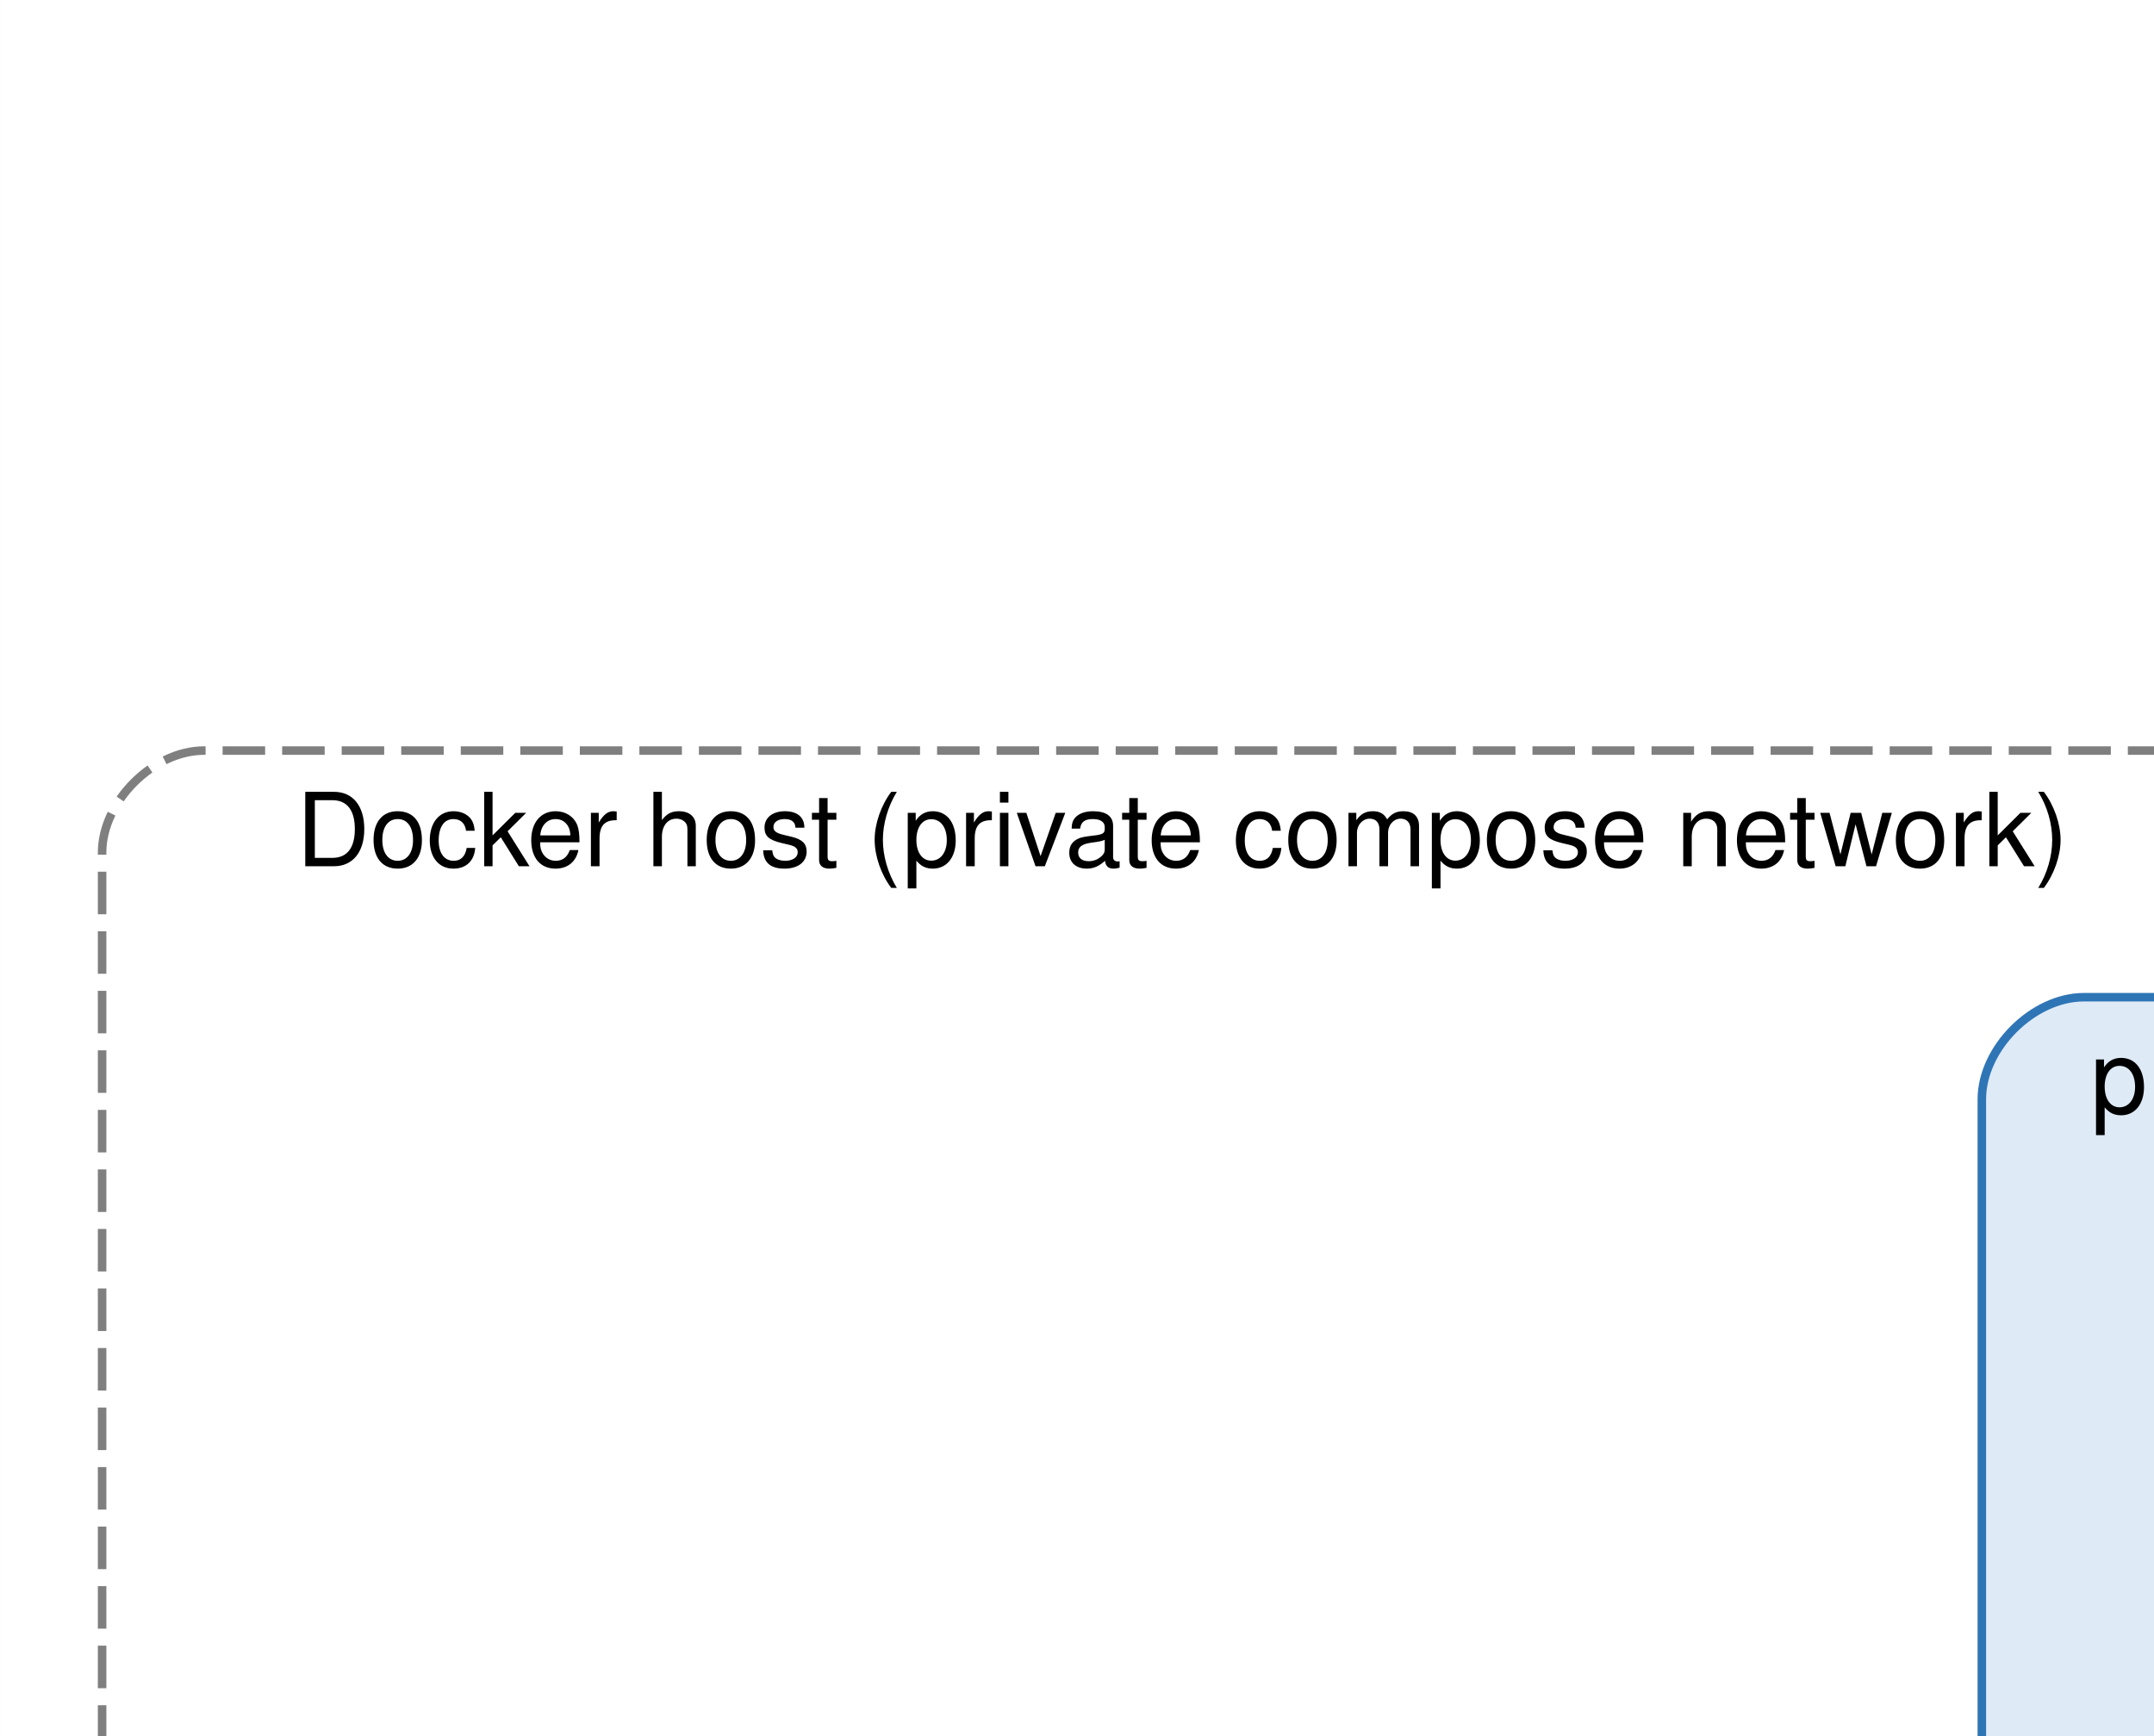
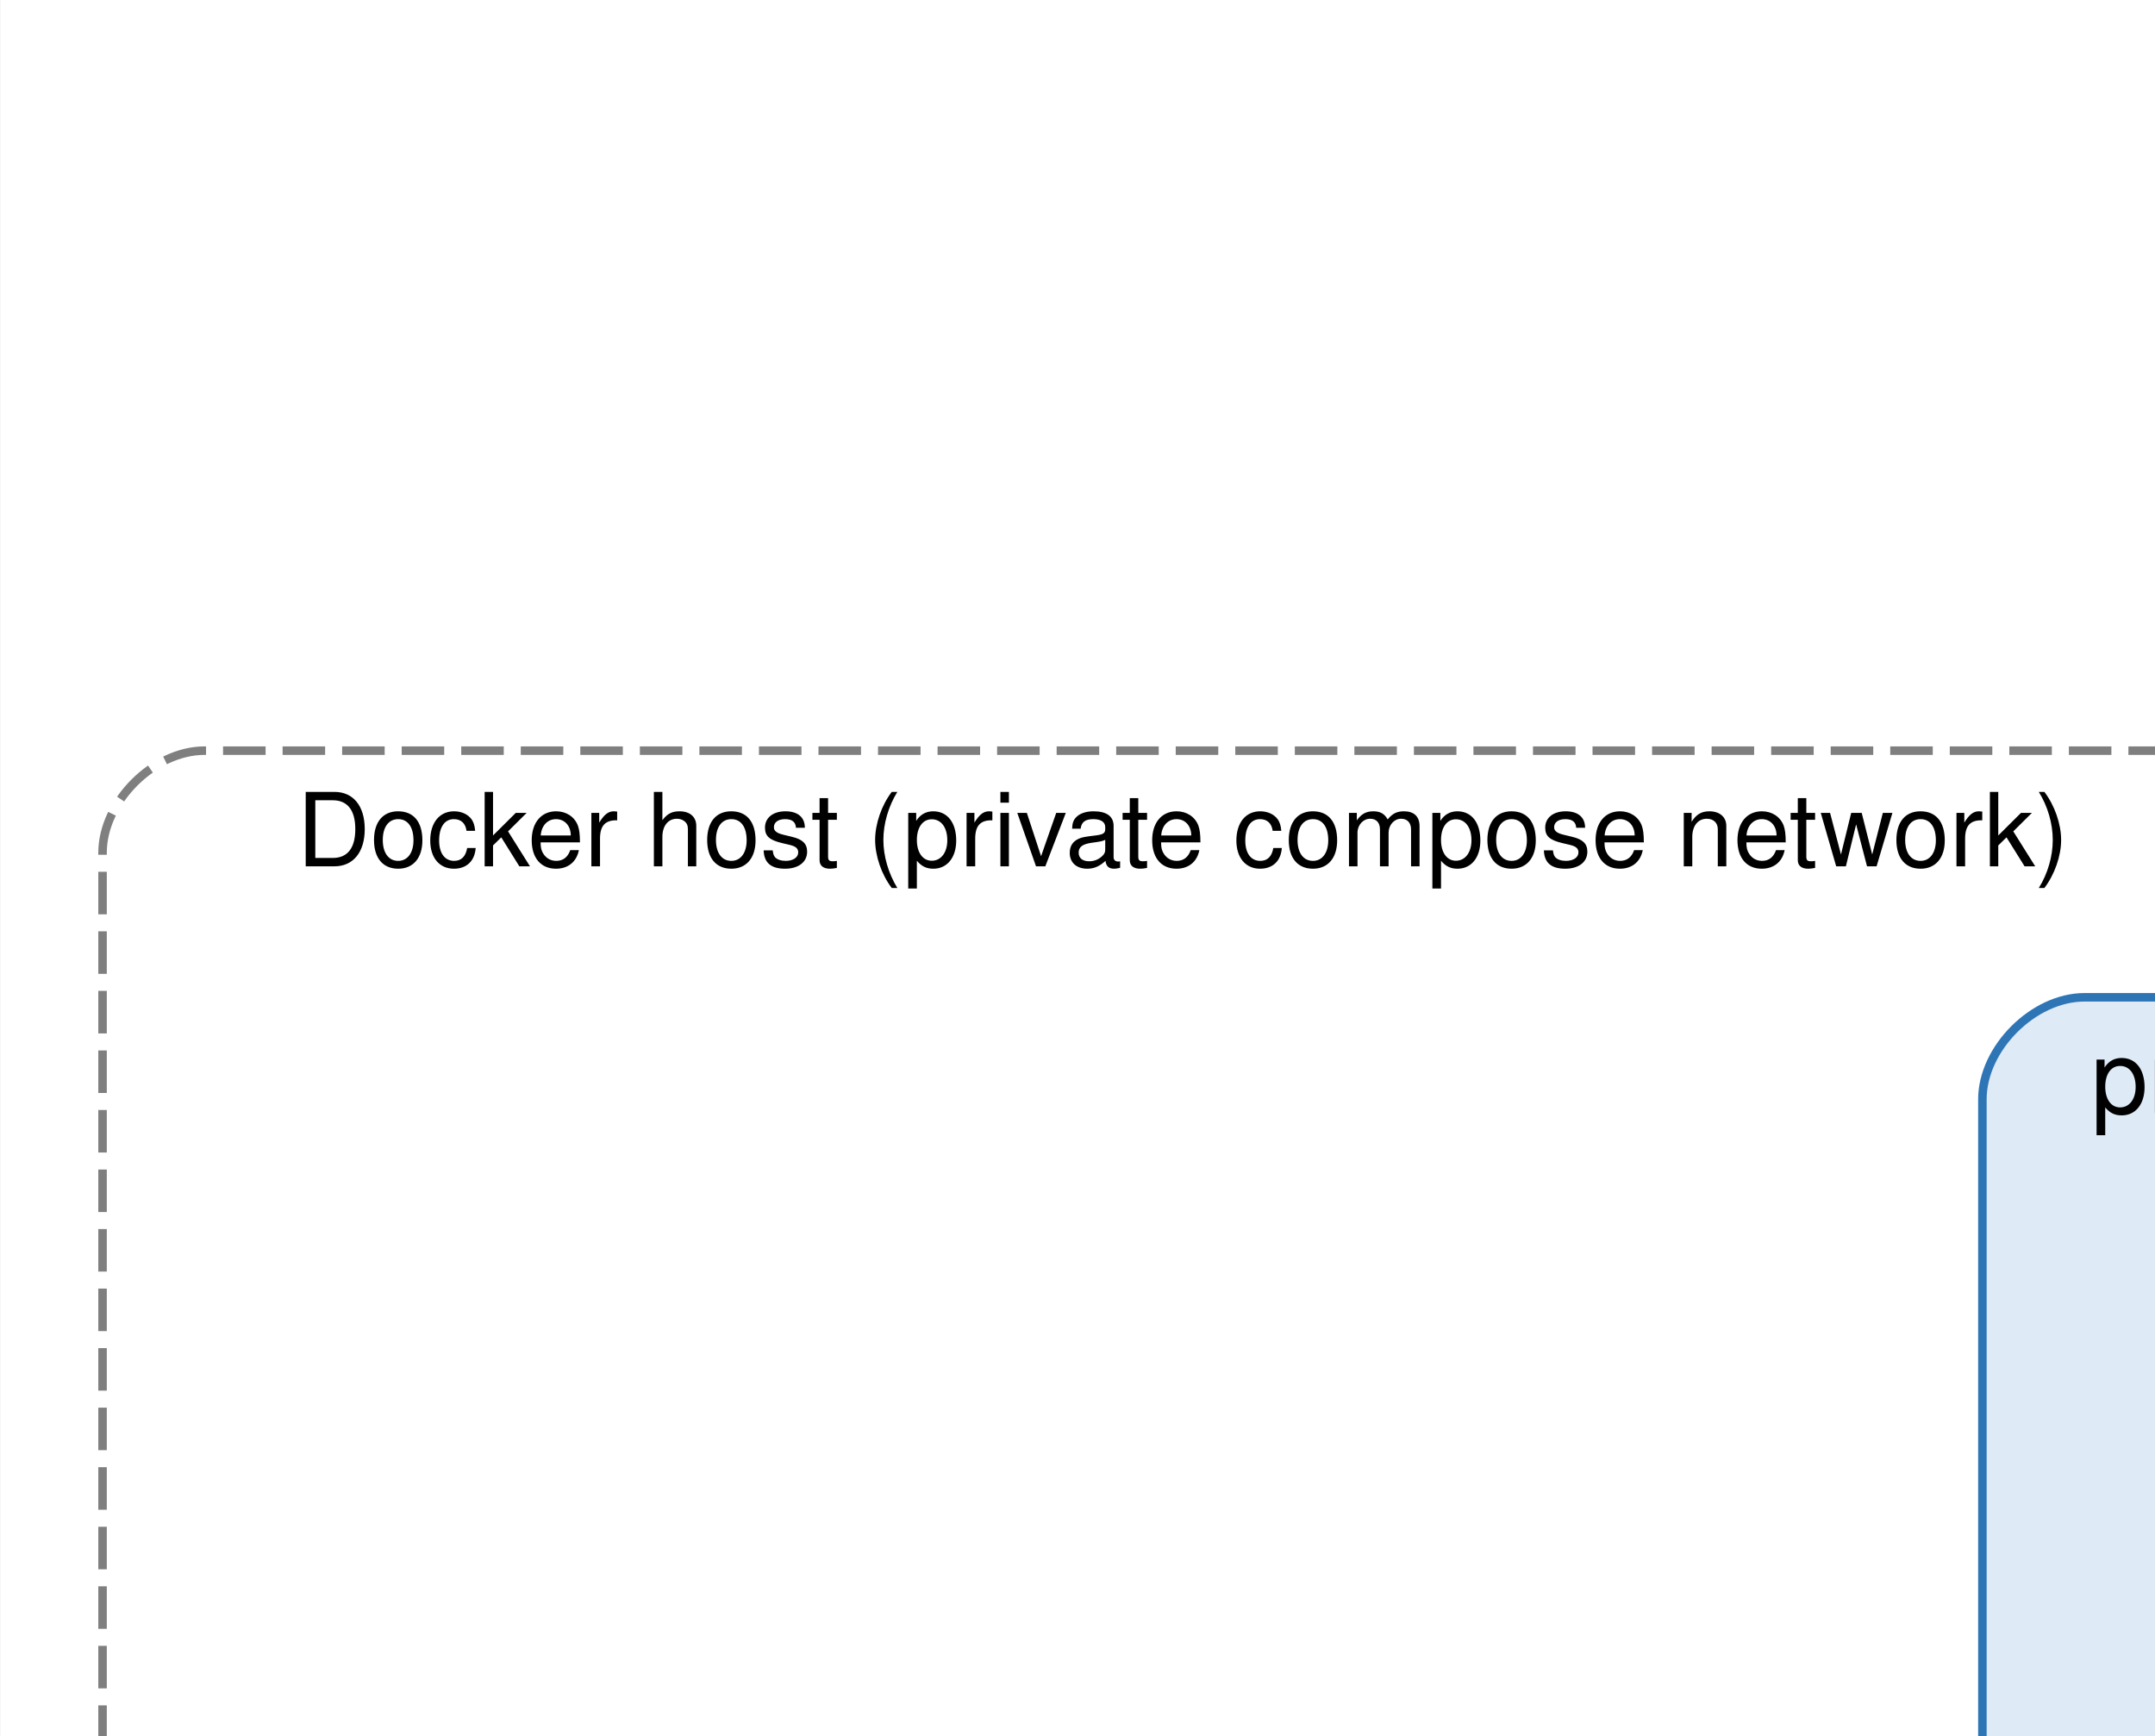
- <svg xmlns="http://www.w3.org/2000/svg" width="1956pt" height="1576pt" viewBox="0.00 0.00 704.00 567.25">
+ <svg xmlns="http://www.w3.org/2000/svg" width="704" height="567" viewBox="0.00 0.00 704.00 567.25">
  <g id="graph0" class="graph" transform="scale(2.78 2.78) rotate(0) translate(4 563.25)">
    <polygon fill="white" stroke="transparent" points="-4,4 -4,-563.25 700,-563.25 700,4 -4,4" />
    <g id="clust1" class="cluster">
      <path fill="none" stroke="#7f7f7f" stroke-dasharray="5,2" d="M20,-8C20,-8 676,-8 676,-8 682,-8 688,-14 688,-20 688,-20 688,-463 688,-463 688,-469 682,-475 676,-475 676,-475 20,-475 20,-475 14,-475 8,-469 8,-463 8,-463 8,-20 8,-20 8,-14 14,-8 20,-8" />
      <text text-anchor="middle" x="135" y="-461.4" font-family="Helvetica,sans-Serif" font-size="12.00">Docker host (private compose network)</text>
    </g>
    <g id="clust2" class="cluster">
      <path fill="#deeaf6" stroke="#2e75b6" d="M241,-296C241,-296 502,-296 502,-296 508,-296 514,-302 514,-308 514,-308 514,-434 514,-434 514,-440 508,-446 502,-446 502,-446 241,-446 241,-446 235,-446 229,-440 229,-434 229,-434 229,-308 229,-308 229,-302 235,-296 241,-296" />
      <text text-anchor="middle" x="278" y="-432.4" font-family="Helvetica,sans-Serif" font-size="12.00">proxy  (nginx)</text>
    </g>
    <g id="clust3" class="cluster">
      <path fill="#e2f0d9" stroke="#548235" d="M163,-197C163,-197 506,-197 506,-197 512,-197 518,-203 518,-209 518,-209 518,-263 518,-263 518,-269 512,-275 506,-275 506,-275 163,-275 163,-275 157,-275 151,-269 151,-263 151,-263 151,-209 151,-209 151,-203 157,-197 163,-197" />
      <text text-anchor="middle" x="216" y="-261.4" font-family="Helvetica,sans-Serif" font-size="12.00">tactic  (monitor.py)</text>
    </g>
    <g id="clust5" class="cluster">
      <path fill="#fff2cc" stroke="#bf9000" d="M306,-85C306,-85 521,-85 521,-85 527,-85 533,-91 533,-97 533,-97 533,-154 533,-154 533,-160 527,-166 521,-166 521,-166 306,-166 306,-166 300,-166 294,-160 294,-154 294,-154 294,-97 294,-97 294,-91 300,-85 306,-85" />
      <text text-anchor="middle" x="361.5" y="-152.4" font-family="Helvetica,sans-Serif" font-size="12.00">db  (PostgreSQL 16)</text>
    </g>
    <g id="node1" class="node">
      <ellipse fill="#f2f2f2" stroke="#44546a" cx="371" cy="-536.63" rx="48.58" ry="22.76" />
      <text text-anchor="middle" x="371" y="-539.83" font-family="Helvetica,sans-Serif" font-size="11.00">Browser /</text>
      <text text-anchor="middle" x="371" y="-527.83" font-family="Helvetica,sans-Serif" font-size="11.00">API client</text>
    </g>
    <g id="node2" class="node">
      <path fill="#ffffff" stroke="#44546a" d="M432.5,-417C432.5,-417 309.5,-417 309.5,-417 303.5,-417 297.5,-411 297.5,-405 297.5,-405 297.5,-393 297.5,-393 297.5,-387 303.5,-381 309.5,-381 309.5,-381 432.5,-381 432.5,-381 438.5,-381 444.5,-387 444.5,-393 444.5,-393 444.5,-405 444.5,-405 444.5,-411 438.5,-417 432.5,-417" />
      <text text-anchor="middle" x="371" y="-402.2" font-family="Helvetica,sans-Serif" font-size="11.00">TLS termination</text>
      <text text-anchor="middle" x="371" y="-390.2" font-family="Helvetica,sans-Serif" font-size="11.00">HTTP -&gt; HTTPS redirect</text>
    </g>
    <g id="edge1" class="edge">
      <path fill="none" stroke="#44546a" d="M371,-513.84C371,-490.25 371,-452.6 371,-427.11" />
      <polygon fill="#44546a" stroke="#44546a" points="374.5,-427.01 371,-417.01 367.5,-427.01 374.5,-427.01" />
      <text text-anchor="middle" x="391" y="-486" font-family="Helvetica,sans-Serif" font-size="10.00">80 / 443</text>
    </g>
    <g id="node3" class="node">
      <path fill="#ffffff" stroke="#44546a" d="M335,-340C335,-340 249,-340 249,-340 243,-340 237,-334 237,-328 237,-328 237,-316 237,-316 237,-310 243,-304 249,-304 249,-304 335,-304 335,-304 341,-304 347,-310 347,-316 347,-316 347,-328 347,-328 347,-334 341,-340 335,-340" />
      <text text-anchor="middle" x="292" y="-325.2" font-family="Helvetica,sans-Serif" font-size="11.00">Static files</text>
      <text text-anchor="middle" x="292" y="-313.2" font-family="Helvetica,sans-Serif" font-size="11.00">/assets, /context</text>
    </g>
    <g id="edge2" class="edge">
      <path fill="none" stroke="#44546a" d="M353.07,-380.98C342.54,-370.98 329.06,-358.18 317.44,-347.16" />
      <polygon fill="#44546a" stroke="#44546a" points="319.79,-344.56 310.13,-340.21 314.97,-349.63 319.79,-344.56" />
    </g>
    <g id="node4" class="node">
      <path fill="#ffffff" stroke="#44546a" d="M493.5,-340C493.5,-340 384.5,-340 384.5,-340 378.5,-340 372.5,-334 372.5,-328 372.5,-328 372.5,-316 372.5,-316 372.5,-310 378.5,-304 384.5,-304 384.5,-304 493.5,-304 493.5,-304 499.5,-304 505.5,-310 505.5,-316 505.5,-316 505.5,-328 505.5,-328 505.5,-334 499.5,-340 493.5,-340" />
      <text text-anchor="middle" x="439" y="-325.2" font-family="Helvetica,sans-Serif" font-size="11.00">Load balancer</text>
      <text text-anchor="middle" x="439" y="-313.2" font-family="Helvetica,sans-Serif" font-size="11.00">least_conn + failover</text>
    </g>
    <g id="edge3" class="edge">
      <path fill="none" stroke="#44546a" d="M386.43,-380.98C395.32,-371.17 406.66,-358.67 416.53,-347.79" />
      <polygon fill="#44546a" stroke="#44546a" points="419.27,-349.97 423.4,-340.21 414.09,-345.27 419.27,-349.97" />
    </g>
    <g id="node9" class="node">
      <polygon fill="#f2f2f2" stroke="#44546a" points="679.5,-133 676.5,-137 655.5,-137 652.5,-133 550.5,-133 550.5,-97 679.5,-97 679.5,-133" />
      <text text-anchor="middle" x="615" y="-118.2" font-family="Helvetica,sans-Serif" font-size="11.00">tactic_assets</text>
      <text text-anchor="middle" x="615" y="-106.2" font-family="Helvetica,sans-Serif" font-size="11.00">check-ins and media</text>
    </g>
    <g id="edge10" class="edge">
      <path fill="none" stroke="#44546a" stroke-dasharray="5,2" d="M236.9,-315.49C185.77,-309.1 115.07,-296.59 98,-275 76.5,-247.81 74.36,-222.36 98,-197 131.49,-161.07 492.47,-181.73 539,-166 556.35,-160.14 573.57,-149.33 587.22,-139.26" />
      <polygon fill="#44546a" stroke="#44546a" points="589.41,-141.99 595.23,-133.13 585.16,-136.43 589.41,-141.99" />
      <text text-anchor="middle" x="121.5" y="-223" font-family="Helvetica,sans-Serif" font-size="10.00">read-only</text>
    </g>
    <g id="node5" class="node">
      <polygon fill="#ffffff" stroke="#44546a" points="368.5,-205.5 368.5,-245.5 509.5,-245.5 509.5,-205.5 368.5,-205.5" />
      <text text-anchor="middle" x="439" y="-232.7" font-family="Helvetica,sans-Serif" font-size="11.00">Workers (3 processes)</text>
      <polyline fill="none" stroke="#44546a" points="368.5,-225.5 509.5,-225.5 " />
      <text text-anchor="middle" x="392" y="-212.7" font-family="Helvetica,sans-Serif" font-size="11.00">:8081</text>
      <polyline fill="none" stroke="#44546a" points="415.5,-205.5 415.5,-225.5 " />
      <text text-anchor="middle" x="439" y="-212.7" font-family="Helvetica,sans-Serif" font-size="11.00">:8082</text>
      <polyline fill="none" stroke="#44546a" points="462.5,-205.5 462.5,-225.5 " />
      <text text-anchor="middle" x="486" y="-212.7" font-family="Helvetica,sans-Serif" font-size="11.00">:8083</text>
    </g>
    <g id="edge4" class="edge">
      <path fill="none" stroke="#44546a" d="M439,-303.67C439,-290.33 439,-271.6 439,-255.93" />
      <polygon fill="#44546a" stroke="#44546a" points="442.5,-255.67 439,-245.67 435.5,-255.67 442.5,-255.67" />
    </g>
    <g id="node7" class="node">
      <path fill="#ffffff" stroke="#44546a" d="M525,-133C525,-135.21 501.69,-137 473,-137 444.31,-137 421,-135.21 421,-133 421,-133 421,-97 421,-97 421,-94.79 444.31,-93 473,-93 501.69,-93 525,-94.79 525,-97 525,-97 525,-133 525,-133" />
      <path fill="none" stroke="#44546a" d="M525,-133C525,-130.79 501.69,-129 473,-129 444.31,-129 421,-130.79 421,-133" />
      <text text-anchor="middle" x="473" y="-118.2" font-family="Helvetica,sans-Serif" font-size="11.00">sthpw database</text>
      <text text-anchor="middle" x="473" y="-106.2" font-family="Helvetica,sans-Serif" font-size="11.00">(system)</text>
    </g>
    <g id="edge5" class="edge">
      <path fill="none" stroke="#44546a" d="M437.7,-205.47C437.58,-197.75 437.96,-188.64 440.95,-175.93" />
      <polygon fill="#44546a" stroke="#44546a" points="444.41,-176.56 443.62,-166 437.65,-174.75 444.41,-176.56" />
      <text text-anchor="middle" x="453.5" y="-177" font-family="Helvetica,sans-Serif" font-size="10.00">5432</text>
    </g>
    <g id="edge7" class="edge">
      <path fill="none" stroke="#44546a" stroke-dasharray="5,2" d="M472.6,-205.43C492.13,-194.2 517.13,-179.58 539,-166 556.18,-155.34 575.18,-142.84 589.88,-133" />
    </g>
    <g id="node10" class="node">
      <polygon fill="#f2f2f2" stroke="#44546a" points="129.5,-133 126.5,-137 105.5,-137 102.5,-133 16.5,-133 16.5,-97 129.5,-97 129.5,-133" />
      <text text-anchor="middle" x="73" y="-118.2" font-family="Helvetica,sans-Serif" font-size="11.00">tactic_data</text>
      <text text-anchor="middle" x="73" y="-106.2" font-family="Helvetica,sans-Serif" font-size="11.00">config, templates</text>
    </g>
    <g id="edge6" class="edge">
      <path fill="none" stroke="#44546a" stroke-dasharray="5,2" d="M386.26,-205.49C376.3,-202.34 365.9,-199.34 356,-197 262.9,-174.98 231.75,-201.7 143,-166 123.88,-158.31 105.03,-144.38 91.72,-133.17" />
    </g>
    <g id="node11" class="node">
      <polygon fill="#f2f2f2" stroke="#44546a" points="277,-133 274,-137 253,-137 250,-133 155,-133 155,-97 277,-97 277,-133" />
      <text text-anchor="middle" x="216" y="-118.2" font-family="Helvetica,sans-Serif" font-size="11.00">tactic_temp</text>
      <text text-anchor="middle" x="216" y="-106.2" font-family="Helvetica,sans-Serif" font-size="11.00">uploads, temp files</text>
    </g>
    <g id="edge8" class="edge">
      <path fill="none" stroke="#44546a" stroke-dasharray="5,2" d="M380.21,-205.4C351.67,-195.21 317.3,-181.56 288,-166 270.26,-156.58 251.67,-143.58 237.83,-133.2" />
    </g>
    <g id="node6" class="node">
      <path fill="#f4faef" stroke="#44546a" stroke-dasharray="5,2" d="M331,-243.5C331,-243.5 171,-243.5 171,-243.5 165,-243.5 159,-237.5 159,-231.5 159,-231.5 159,-219.5 159,-219.5 159,-213.5 165,-207.5 171,-207.5 171,-207.5 331,-207.5 331,-207.5 337,-207.5 343,-213.5 343,-219.5 343,-219.5 343,-231.5 343,-231.5 343,-237.5 337,-243.5 331,-243.5" />
      <text text-anchor="middle" x="251" y="-228.7" font-family="Helvetica,sans-Serif" font-size="11.00">First-start bootstrap</text>
      <text text-anchor="middle" x="251" y="-216.7" font-family="Helvetica,sans-Serif" font-size="11.00">sthpw database + MLW plugin</text>
    </g>
    <g id="node8" class="node">
      <path fill="#ffffff" stroke="#44546a" d="M396,-133C396,-135.21 374.93,-137 349,-137 323.07,-137 302,-135.21 302,-133 302,-133 302,-97 302,-97 302,-94.79 323.07,-93 349,-93 374.93,-93 396,-94.79 396,-97 396,-97 396,-133 396,-133" />
      <path fill="none" stroke="#44546a" d="M396,-133C396,-130.79 374.93,-129 349,-129 323.07,-129 302,-130.79 302,-133" />
      <text text-anchor="middle" x="349" y="-118.2" font-family="Helvetica,sans-Serif" font-size="11.00">mlw database</text>
      <text text-anchor="middle" x="349" y="-106.2" font-family="Helvetica,sans-Serif" font-size="11.00">(MLW project)</text>
    </g>
    <g id="edge9" class="edge">
      <path fill="none" stroke="#44546a" stroke-dasharray="1,5" d="M309.51,-207.48C324.56,-203.57 340.8,-199.76 356,-197 381.5,-192.37 454.64,-204.24 472,-185 475.27,-181.37 475.23,-177.67 472,-174 462.67,-163.41 421.94,-171.63 409,-166 397.05,-160.8 385.62,-152.46 376,-144.07" />
      <polygon fill="#44546a" stroke="#44546a" points="378.11,-141.25 368.37,-137.07 373.38,-146.41 378.11,-141.25" />
      <text text-anchor="middle" x="492.5" y="-177" font-family="Helvetica,sans-Serif" font-size="10.00">creates</text>
    </g>
    <g id="node12" class="node">
      <polygon fill="#f2f2f2" stroke="#44546a" points="527,-52 524,-56 503,-56 500,-52 419,-52 419,-16 527,-16 527,-52" />
      <text text-anchor="middle" x="473" y="-37.2" font-family="Helvetica,sans-Serif" font-size="11.00">tactic_db</text>
      <text text-anchor="middle" x="473" y="-25.2" font-family="Helvetica,sans-Serif" font-size="11.00">PostgreSQL data</text>
    </g>
    <g id="edge11" class="edge">
      <path fill="none" stroke="#44546a" stroke-dasharray="5,2" d="M473,-92.83C473,-80.12 473,-64.17 473,-52.23" />
    </g>
  </g>
</svg>
